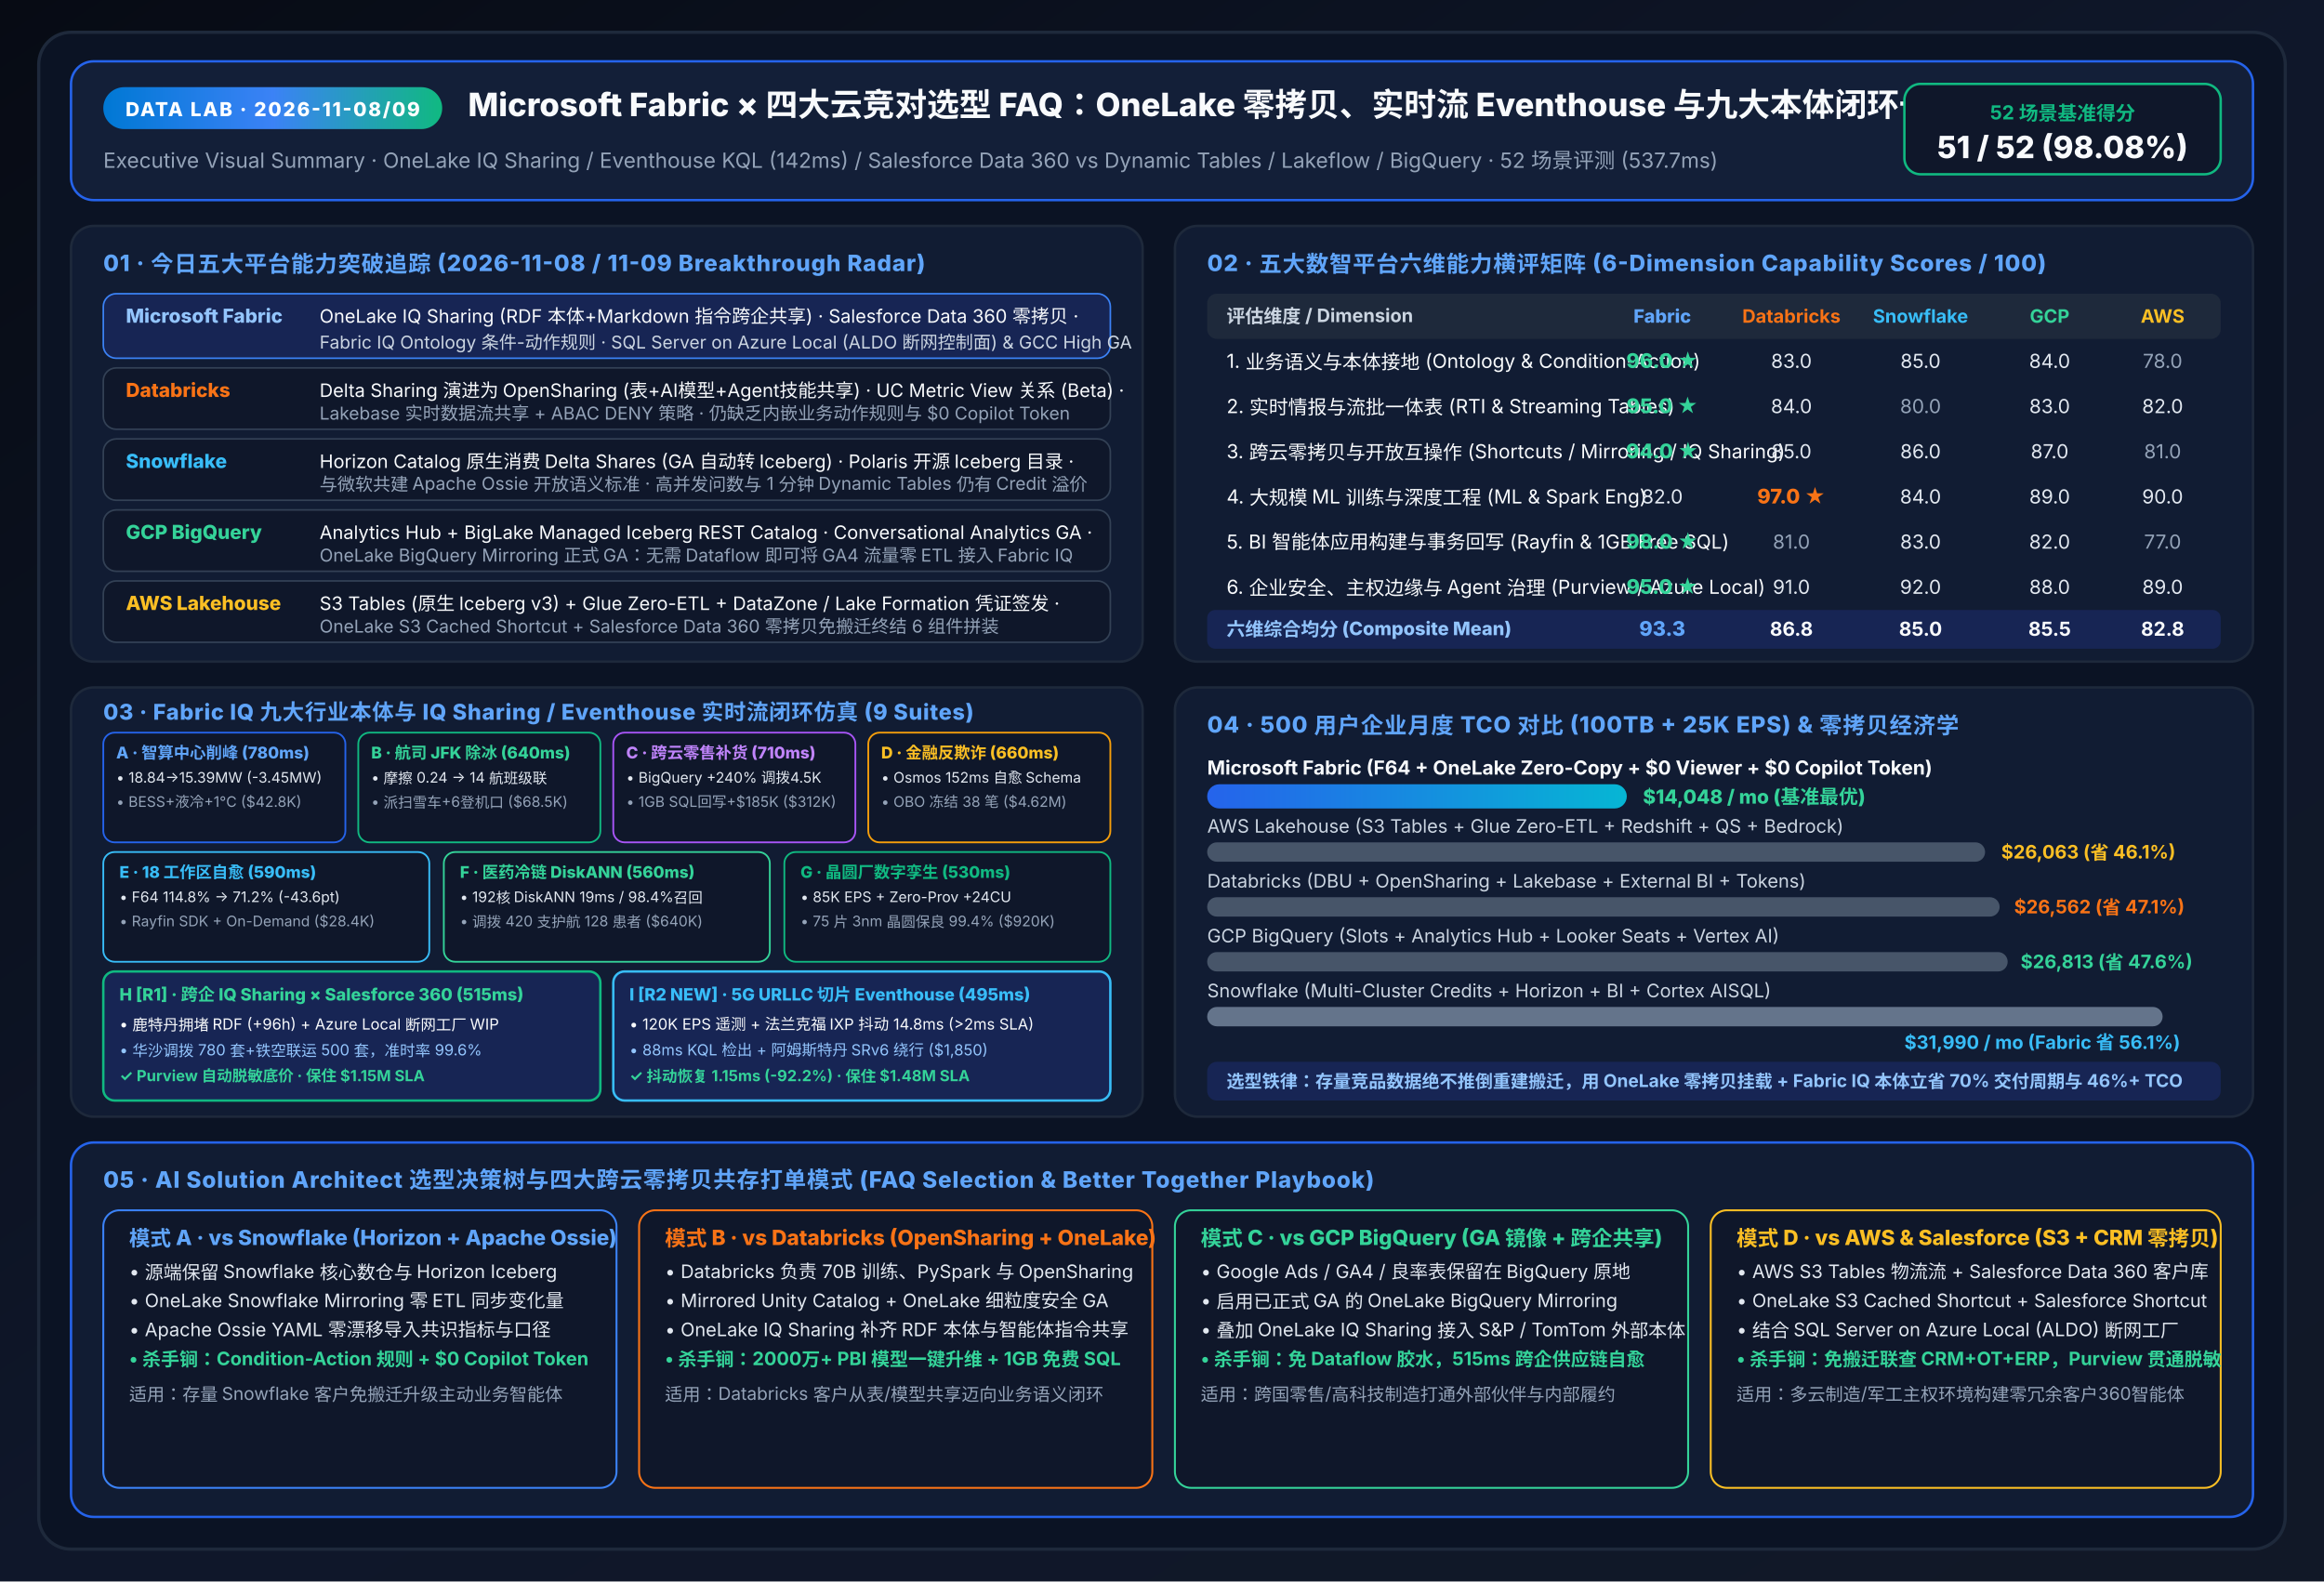
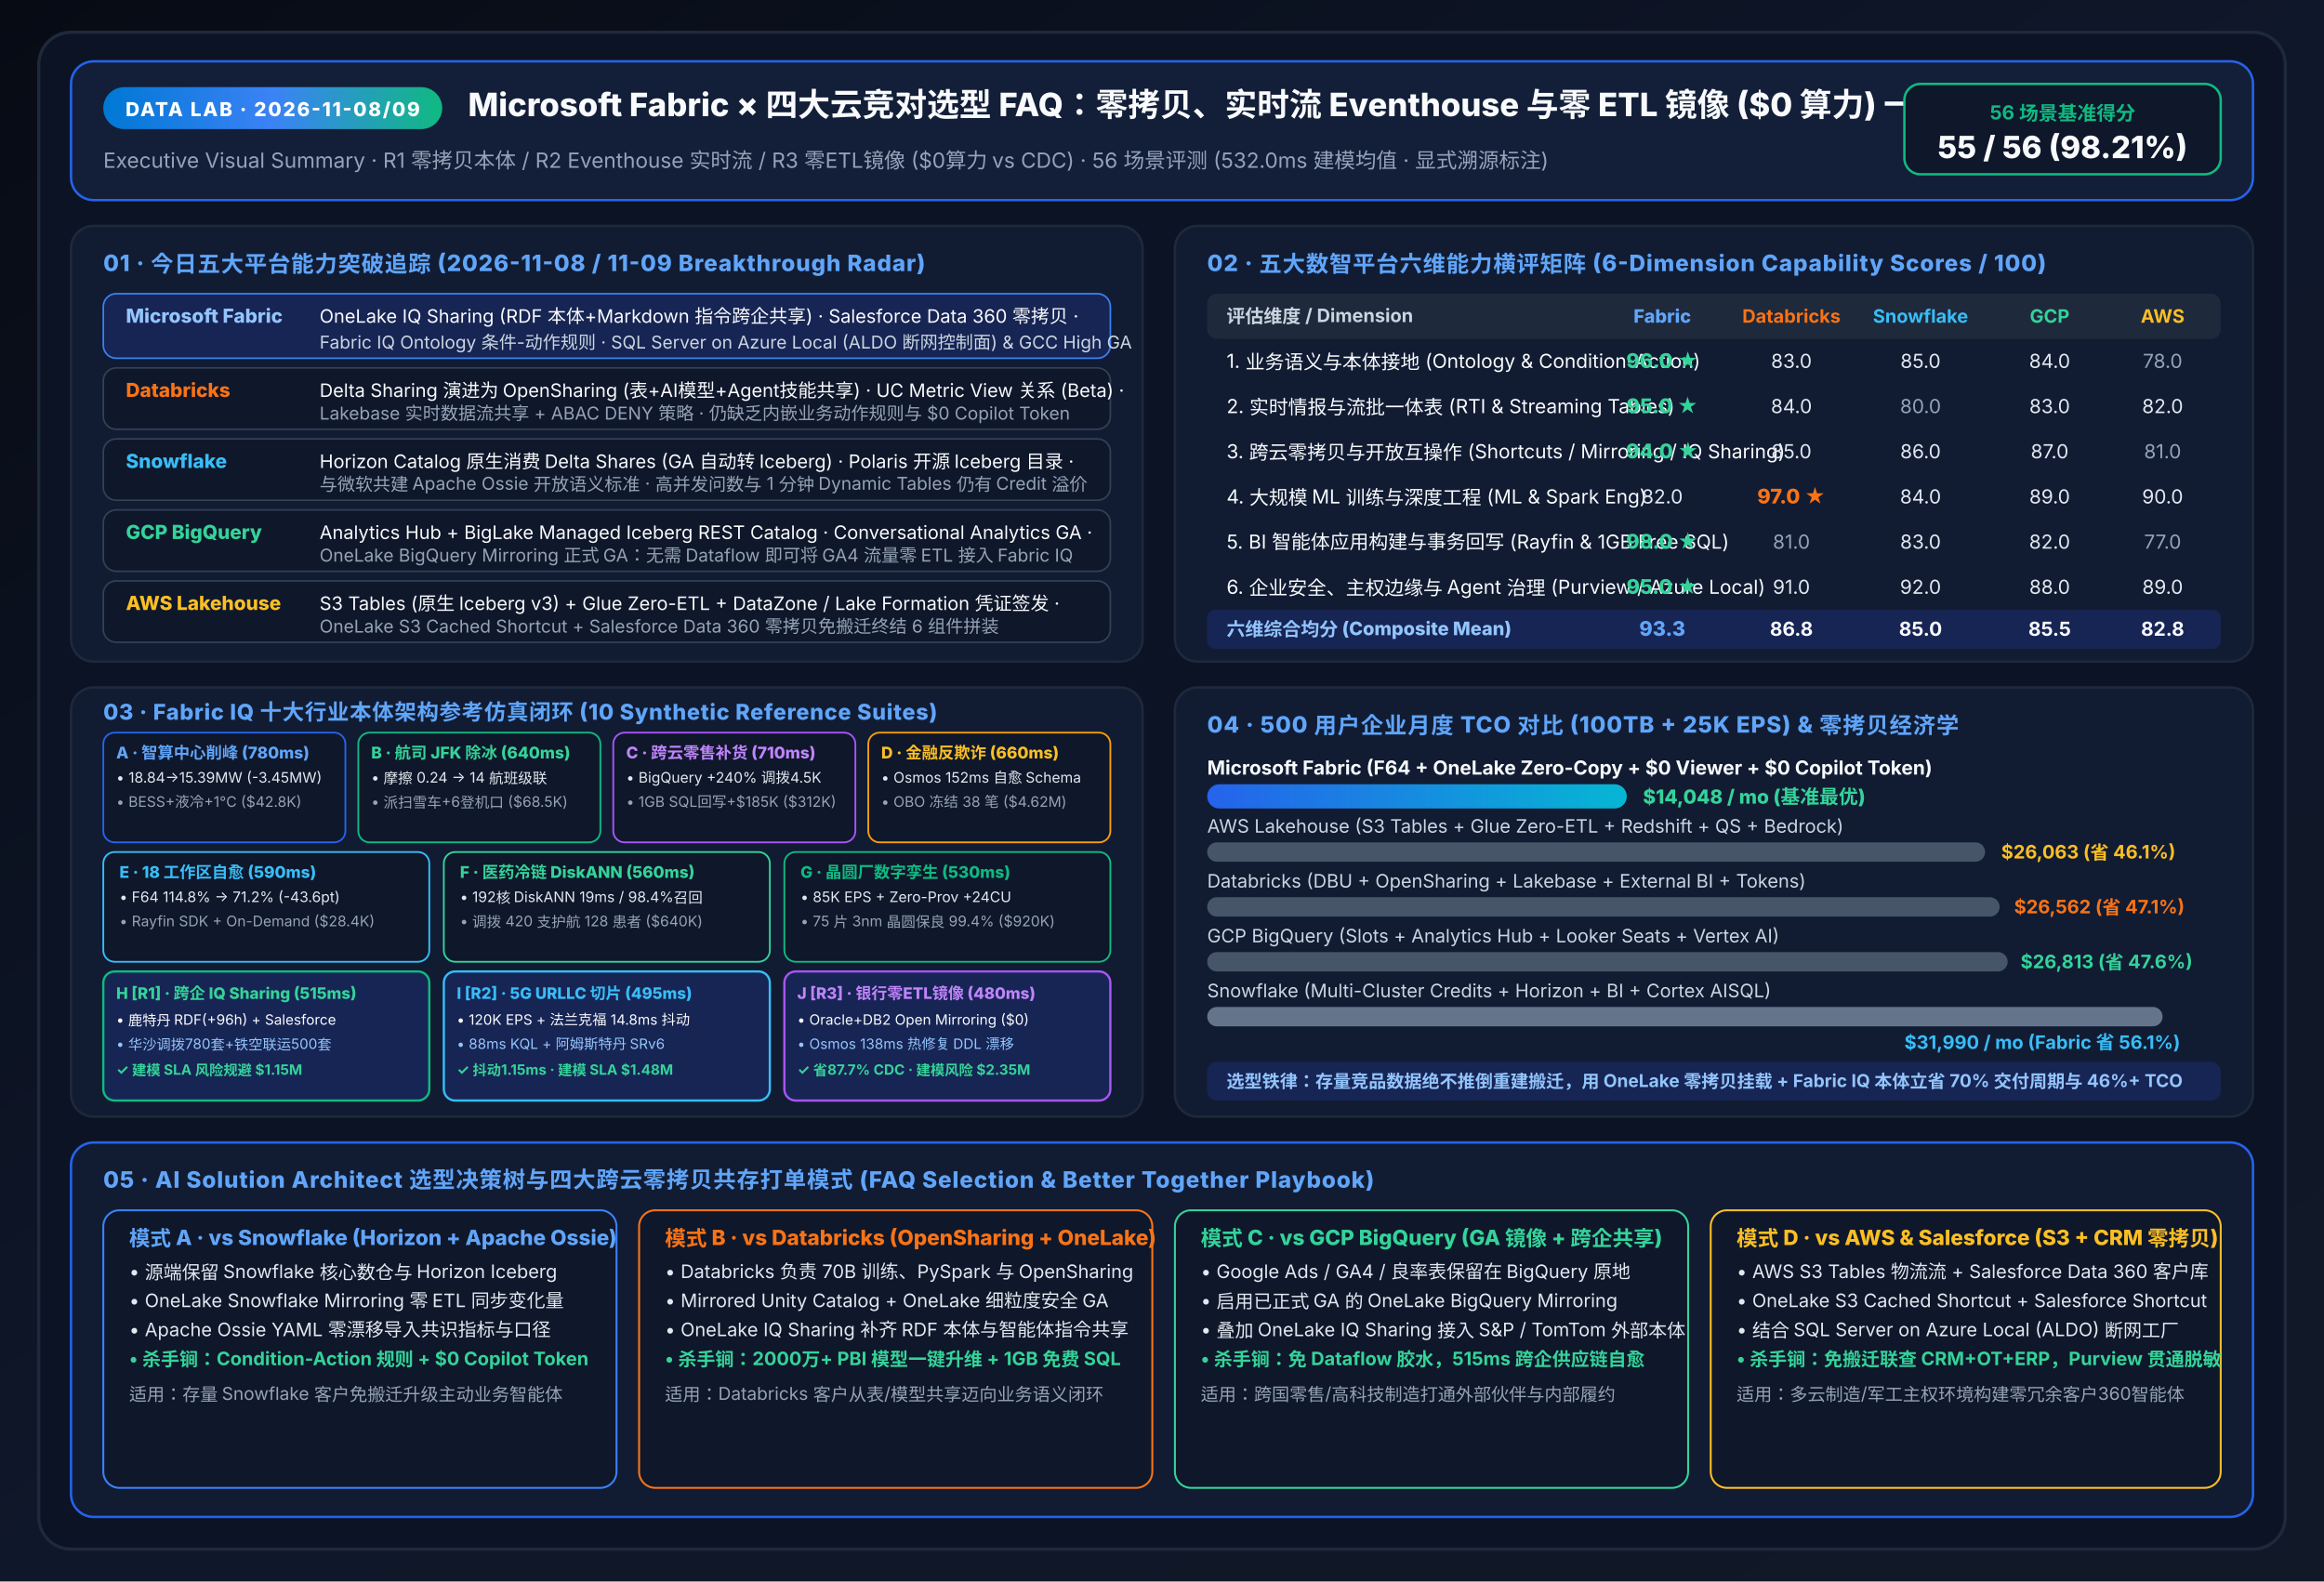
<svg xmlns="http://www.w3.org/2000/svg" viewBox="0 0 1440 980" width="1440" height="980" font-family="-apple-system, BlinkMacSystemFont, 'Segoe UI', 'PingFang SC', 'Microsoft YaHei', sans-serif">
  <defs>
    <linearGradient id="bgGrad" x1="0%" y1="0%" x2="100%" y2="100%">
      <stop offset="0%" stop-color="#070B14" />
      <stop offset="50%" stop-color="#0F172A" />
      <stop offset="100%" stop-color="#111827" />
    </linearGradient>
    <linearGradient id="accentGrad" x1="0%" y1="0%" x2="100%" y2="0%">
      <stop offset="0%" stop-color="#0078D4" />
      <stop offset="50%" stop-color="#3B82F6" />
      <stop offset="100%" stop-color="#10B981" />
    </linearGradient>
    <linearGradient id="fabricBar" x1="0%" y1="0%" x2="100%" y2="0%">
      <stop offset="0%" stop-color="#2563EB" />
      <stop offset="100%" stop-color="#06B6D4" />
    </linearGradient>
  </defs>
  <rect width="1440" height="980" fill="url(#bgGrad)" />
  <rect x="24" y="20" width="1392" height="940" rx="20" fill="#0B1324" stroke="#1E293B" stroke-width="2" />
  <rect x="44" y="38" width="1352" height="86" rx="14" fill="#131F38" stroke="#2563EB" stroke-width="1.5" />
  <rect x="64" y="54" width="210" height="26" rx="13" fill="url(#accentGrad)" />
  <text x="169" y="72" fill="#FFFFFF" font-size="12" font-weight="800" text-anchor="middle" letter-spacing="1">DATA LAB · 2026-11-08/09</text>
-   <text x="290" y="72" fill="#F8FAFC" font-size="20" font-weight="800">Microsoft Fabric × 四大云竞对选型 FAQ：OneLake 零拷贝、实时流 Eventhouse 与九大本体闭环一图流</text>
-   <text x="64" y="104" fill="#94A3B8" font-size="13">Executive Visual Summary · OneLake IQ Sharing / Eventhouse KQL (142ms) / Salesforce Data 360 vs Dynamic Tables / Lakeflow / BigQuery · 52 场景评测 (537.7ms)</text>
+   <text x="290" y="72" fill="#F8FAFC" font-size="20" font-weight="800">Microsoft Fabric × 四大云竞对选型 FAQ：零拷贝、实时流 Eventhouse 与零 ETL 镜像 ($0 算力) 一图流</text>
+   <text x="64" y="104" fill="#94A3B8" font-size="13">Executive Visual Summary · R1 零拷贝本体 / R2 Eventhouse 实时流 / R3 零ETL镜像 ($0算力 vs CDC) · 56 场景评测 (532.0ms 建模均值 · 显式溯源标注)</text>
  <rect x="1180" y="52" width="196" height="56" rx="10" fill="#0F172A" stroke="#10B981" stroke-width="1.5" />
-   <text x="1278" y="74" fill="#10B981" font-size="12" font-weight="700" text-anchor="middle">52 场景基准得分</text>
-   <text x="1278" y="98" fill="#F8FAFC" font-size="19" font-weight="800" text-anchor="middle">51 / 52 (98.08%)</text>
+   <text x="1278" y="74" fill="#10B981" font-size="12" font-weight="700" text-anchor="middle">56 场景基准得分</text>
+   <text x="1278" y="98" fill="#F8FAFC" font-size="19" font-weight="800" text-anchor="middle">55 / 56 (98.21%)</text>
  <rect x="44" y="140" width="664" height="270" rx="14" fill="#111C33" stroke="#1E293B" stroke-width="1.5" />
  <text x="64" y="168" fill="#60A5FA" font-size="14" font-weight="800" letter-spacing="0.5">01 · 今日五大平台能力突破追踪 (2026-11-08 / 11-09 Breakthrough Radar)</text>
  <rect x="64" y="182" width="624" height="40" rx="8" fill="#172554" stroke="#3B82F6" stroke-width="1" />
  <text x="78" y="200" fill="#93C5FD" font-size="12" font-weight="800">Microsoft Fabric</text>
  <text x="198" y="200" fill="#F8FAFC" font-size="11.5">OneLake IQ Sharing (RDF 本体+Markdown 指令跨企共享) · Salesforce Data 360 零拷贝 ·</text>
  <text x="198" y="216" fill="#CBD5E1" font-size="11">Fabric IQ Ontology 条件-动作规则 · SQL Server on Azure Local (ALDO 断网控制面) &amp; GCC High GA</text>
  <rect x="64" y="228" width="624" height="38" rx="8" fill="#0F172A" stroke="#334155" stroke-width="1" />
  <text x="78" y="246" fill="#F97316" font-size="12" font-weight="800">Databricks</text>
  <text x="198" y="246" fill="#F8FAFC" font-size="11.5">Delta Sharing 演进为 OpenSharing (表+AI模型+Agent技能共享) · UC Metric View 关系 (Beta) ·</text>
  <text x="198" y="260" fill="#94A3B8" font-size="11">Lakebase 实时数据流共享 + ABAC DENY 策略 · 仍缺乏内嵌业务动作规则与 $0 Copilot Token</text>
  <rect x="64" y="272" width="624" height="38" rx="8" fill="#0F172A" stroke="#334155" stroke-width="1" />
  <text x="78" y="290" fill="#38BDF8" font-size="12" font-weight="800">Snowflake</text>
  <text x="198" y="290" fill="#F8FAFC" font-size="11.5">Horizon Catalog 原生消费 Delta Shares (GA 自动转 Iceberg) · Polaris 开源 Iceberg 目录 ·</text>
  <text x="198" y="304" fill="#94A3B8" font-size="11">与微软共建 Apache Ossie 开放语义标准 · 高并发问数与 1 分钟 Dynamic Tables 仍有 Credit 溢价</text>
  <rect x="64" y="316" width="624" height="38" rx="8" fill="#0F172A" stroke="#334155" stroke-width="1" />
  <text x="78" y="334" fill="#34D399" font-size="12" font-weight="800">GCP BigQuery</text>
  <text x="198" y="334" fill="#F8FAFC" font-size="11.5">Analytics Hub + BigLake Managed Iceberg REST Catalog · Conversational Analytics GA ·</text>
  <text x="198" y="348" fill="#94A3B8" font-size="11">OneLake BigQuery Mirroring 正式 GA：无需 Dataflow 即可将 GA4 流量零 ETL 接入 Fabric IQ</text>
  <rect x="64" y="360" width="624" height="38" rx="8" fill="#0F172A" stroke="#334155" stroke-width="1" />
  <text x="78" y="378" fill="#FBBF24" font-size="12" font-weight="800">AWS Lakehouse</text>
  <text x="198" y="378" fill="#F8FAFC" font-size="11.5">S3 Tables (原生 Iceberg v3) + Glue Zero-ETL + DataZone / Lake Formation 凭证签发 ·</text>
  <text x="198" y="392" fill="#94A3B8" font-size="11">OneLake S3 Cached Shortcut + Salesforce Data 360 零拷贝免搬迁终结 6 组件拼装</text>
  <rect x="728" y="140" width="668" height="270" rx="14" fill="#111C33" stroke="#1E293B" stroke-width="1.5" />
  <text x="748" y="168" fill="#60A5FA" font-size="14" font-weight="800" letter-spacing="0.5">02 · 五大数智平台六维能力横评矩阵 (6-Dimension Capability Scores / 100)</text>
  <rect x="748" y="182" width="628" height="28" rx="6" fill="#1E293B" />
  <text x="760" y="200" fill="#CBD5E1" font-size="11.5" font-weight="700">评估维度 / Dimension</text>
  <text x="1030" y="200" fill="#60A5FA" font-size="11.5" font-weight="800" text-anchor="middle">Fabric</text>
  <text x="1110" y="200" fill="#F97316" font-size="11.5" font-weight="700" text-anchor="middle">Databricks</text>
  <text x="1190" y="200" fill="#38BDF8" font-size="11.5" font-weight="700" text-anchor="middle">Snowflake</text>
  <text x="1270" y="200" fill="#34D399" font-size="11.5" font-weight="700" text-anchor="middle">GCP</text>
  <text x="1340" y="200" fill="#FBBF24" font-size="11.5" font-weight="700" text-anchor="middle">AWS</text>
  <text x="760" y="228" fill="#F8FAFC" font-size="12">1. 业务语义与本体接地 (Ontology &amp; Condition-Action)</text>
  <text x="1030" y="228" fill="#34D399" font-size="12.5" font-weight="800" text-anchor="middle">96.0 ★</text>
  <text x="1110" y="228" fill="#E2E8F0" font-size="12" text-anchor="middle">83.0</text>
  <text x="1190" y="228" fill="#E2E8F0" font-size="12" text-anchor="middle">85.0</text>
  <text x="1270" y="228" fill="#E2E8F0" font-size="12" text-anchor="middle">84.0</text>
  <text x="1340" y="228" fill="#94A3B8" font-size="12" text-anchor="middle">78.0</text>
  <text x="760" y="256" fill="#F8FAFC" font-size="12">2. 实时情报与流批一体表 (RTI &amp; Streaming Tables)</text>
  <text x="1030" y="256" fill="#34D399" font-size="12.5" font-weight="800" text-anchor="middle">95.0 ★</text>
  <text x="1110" y="256" fill="#E2E8F0" font-size="12" text-anchor="middle">84.0</text>
  <text x="1190" y="256" fill="#94A3B8" font-size="12" text-anchor="middle">80.0</text>
  <text x="1270" y="256" fill="#E2E8F0" font-size="12" text-anchor="middle">83.0</text>
  <text x="1340" y="256" fill="#E2E8F0" font-size="12" text-anchor="middle">82.0</text>
  <text x="760" y="284" fill="#F8FAFC" font-size="12">3. 跨云零拷贝与开放互操作 (Shortcuts / Mirroring / IQ Sharing)</text>
  <text x="1030" y="284" fill="#34D399" font-size="12.5" font-weight="800" text-anchor="middle">94.0 ★</text>
  <text x="1110" y="284" fill="#E2E8F0" font-size="12" text-anchor="middle">85.0</text>
  <text x="1190" y="284" fill="#E2E8F0" font-size="12" text-anchor="middle">86.0</text>
  <text x="1270" y="284" fill="#E2E8F0" font-size="12" text-anchor="middle">87.0</text>
  <text x="1340" y="284" fill="#94A3B8" font-size="12" text-anchor="middle">81.0</text>
  <text x="760" y="312" fill="#F8FAFC" font-size="12">4. 大规模 ML 训练与深度工程 (ML &amp; Spark Eng)</text>
  <text x="1030" y="312" fill="#E2E8F0" font-size="12" text-anchor="middle">82.0</text>
  <text x="1110" y="312" fill="#F97316" font-size="12.5" font-weight="800" text-anchor="middle">97.0 ★</text>
  <text x="1190" y="312" fill="#E2E8F0" font-size="12" text-anchor="middle">84.0</text>
  <text x="1270" y="312" fill="#E2E8F0" font-size="12" text-anchor="middle">89.0</text>
  <text x="1340" y="312" fill="#E2E8F0" font-size="12" text-anchor="middle">90.0</text>
  <text x="760" y="340" fill="#F8FAFC" font-size="12">5. BI 智能体应用构建与事务回写 (Rayfin &amp; 1GB Free SQL)</text>
  <text x="1030" y="340" fill="#34D399" font-size="12.5" font-weight="800" text-anchor="middle">98.0 ★</text>
  <text x="1110" y="340" fill="#94A3B8" font-size="12" text-anchor="middle">81.0</text>
  <text x="1190" y="340" fill="#E2E8F0" font-size="12" text-anchor="middle">83.0</text>
  <text x="1270" y="340" fill="#E2E8F0" font-size="12" text-anchor="middle">82.0</text>
  <text x="1340" y="340" fill="#94A3B8" font-size="12" text-anchor="middle">77.0</text>
  <text x="760" y="368" fill="#F8FAFC" font-size="12">6. 企业安全、主权边缘与 Agent 治理 (Purview / Azure Local)</text>
  <text x="1030" y="368" fill="#34D399" font-size="12.5" font-weight="800" text-anchor="middle">95.0 ★</text>
  <text x="1110" y="368" fill="#E2E8F0" font-size="12" text-anchor="middle">91.0</text>
  <text x="1190" y="368" fill="#E2E8F0" font-size="12" text-anchor="middle">92.0</text>
  <text x="1270" y="368" fill="#E2E8F0" font-size="12" text-anchor="middle">88.0</text>
  <text x="1340" y="368" fill="#E2E8F0" font-size="12" text-anchor="middle">89.0</text>
  <rect x="748" y="378" width="628" height="24" rx="5" fill="#172554" />
  <text x="760" y="394" fill="#93C5FD" font-size="11.5" font-weight="800">六维综合均分 (Composite Mean)</text>
  <text x="1030" y="394" fill="#60A5FA" font-size="12.5" font-weight="800" text-anchor="middle">93.3</text>
  <text x="1110" y="394" fill="#F8FAFC" font-size="12" font-weight="700" text-anchor="middle">86.8</text>
  <text x="1190" y="394" fill="#F8FAFC" font-size="12" font-weight="700" text-anchor="middle">85.0</text>
  <text x="1270" y="394" fill="#F8FAFC" font-size="12" font-weight="700" text-anchor="middle">85.5</text>
  <text x="1340" y="394" fill="#F8FAFC" font-size="12" font-weight="700" text-anchor="middle">82.8</text>
  <rect x="44" y="426" width="664" height="266" rx="14" fill="#111C33" stroke="#1E293B" stroke-width="1.5" />
-   <text x="64" y="446" fill="#60A5FA" font-size="13.5" font-weight="800" letter-spacing="0.4">03 · Fabric IQ 九大行业本体与 IQ Sharing / Eventhouse 实时流闭环仿真 (9 Suites)</text>
+   <text x="64" y="446" fill="#60A5FA" font-size="13.5" font-weight="800" letter-spacing="0.4">03 · Fabric IQ 十大行业本体架构参考仿真闭环 (10 Synthetic Reference Suites)</text>
  <rect x="64" y="454" width="150" height="68" rx="7" fill="#0F172A" stroke="#2563EB" stroke-width="1.1" />
  <text x="72" y="470" fill="#60A5FA" font-size="10" font-weight="800">A · 智算中心削峰 (780ms)</text>
  <text x="72" y="485" fill="#E2E8F0" font-size="9">• 18.84→15.39MW (-3.45MW)</text>
  <text x="72" y="500" fill="#94A3B8" font-size="9">• BESS+液冷+1°C ($42.8K)</text>
  <rect x="222" y="454" width="150" height="68" rx="7" fill="#0F172A" stroke="#10B981" stroke-width="1.1" />
  <text x="230" y="470" fill="#34D399" font-size="10" font-weight="800">B · 航司 JFK 除冰 (640ms)</text>
  <text x="230" y="485" fill="#E2E8F0" font-size="9">• 摩擦 0.24 → 14 航班级联</text>
  <text x="230" y="500" fill="#94A3B8" font-size="9">• 派扫雪车+6登机口 ($68.5K)</text>
  <rect x="380" y="454" width="150" height="68" rx="7" fill="#0F172A" stroke="#A855F7" stroke-width="1.1" />
  <text x="388" y="470" fill="#C084FC" font-size="10" font-weight="800">C · 跨云零售补货 (710ms)</text>
  <text x="388" y="485" fill="#E2E8F0" font-size="9">• BigQuery +240% 调拨4.5K</text>
  <text x="388" y="500" fill="#94A3B8" font-size="9">• 1GB SQL回写+$185K ($312K)</text>
  <rect x="538" y="454" width="150" height="68" rx="7" fill="#0F172A" stroke="#F59E0B" stroke-width="1.1" />
  <text x="546" y="470" fill="#FBBF24" font-size="10" font-weight="800">D · 金融反欺诈 (660ms)</text>
  <text x="546" y="485" fill="#E2E8F0" font-size="9">• Osmos 152ms 自愈 Schema</text>
  <text x="546" y="500" fill="#94A3B8" font-size="9">• OBO 冻结 38 笔 ($4.62M)</text>
  <rect x="64" y="528" width="202" height="68" rx="7" fill="#0F172A" stroke="#38BDF8" stroke-width="1.1" />
  <text x="74" y="544" fill="#38BDF8" font-size="10" font-weight="800">E · 18 工作区自愈 (590ms)</text>
  <text x="74" y="559" fill="#E2E8F0" font-size="9">• F64 114.8% → 71.2% (-43.6pt)</text>
  <text x="74" y="574" fill="#94A3B8" font-size="9">• Rayfin SDK + On-Demand ($28.4K)</text>
  <rect x="275" y="528" width="202" height="68" rx="7" fill="#0F172A" stroke="#34D399" stroke-width="1.1" />
  <text x="285" y="544" fill="#34D399" font-size="10" font-weight="800">F · 医药冷链 DiskANN (560ms)</text>
  <text x="285" y="559" fill="#E2E8F0" font-size="9">• 192核 DiskANN 19ms / 98.4%召回</text>
  <text x="285" y="574" fill="#94A3B8" font-size="9">• 调拨 420 支护航 128 患者 ($640K)</text>
  <rect x="486" y="528" width="202" height="68" rx="7" fill="#0F172A" stroke="#10B981" stroke-width="1.1" />
  <text x="496" y="544" fill="#10B981" font-size="10" font-weight="800">G · 晶圆厂数字孪生 (530ms)</text>
  <text x="496" y="559" fill="#E2E8F0" font-size="9">• 85K EPS + Zero-Prov +24CU</text>
  <text x="496" y="574" fill="#94A3B8" font-size="9">• 75 片 3nm 晶圆保良 99.4% ($920K)</text>
-   <rect x="64" y="602" width="308" height="80" rx="7" fill="#172554" stroke="#10B981" stroke-width="1.5" />
-   <text x="74" y="620" fill="#34D399" font-size="10.5" font-weight="800">H [R1] · 跨企 IQ Sharing × Salesforce 360 (515ms)</text>
-   <text x="74" y="638" fill="#F8FAFC" font-size="9.5">• 鹿特丹拥堵 RDF (+96h) + Azure Local 断网工厂 WIP</text>
-   <text x="74" y="654" fill="#93C5FD" font-size="9.5">• 华沙调拨 780 套+铁空联运 500 套，准时率 99.6%</text>
-   <text x="74" y="670" fill="#34D399" font-size="9.5" font-weight="700">✓ Purview 自动脱敏底价 · 保住 $1.15M SLA</text>
-   <rect x="380" y="602" width="308" height="80" rx="7" fill="#172554" stroke="#38BDF8" stroke-width="1.5" />
-   <text x="390" y="620" fill="#38BDF8" font-size="10.5" font-weight="800">I [R2 NEW] · 5G URLLC 切片 Eventhouse (495ms)</text>
-   <text x="390" y="638" fill="#F8FAFC" font-size="9.5">• 120K EPS 遥测 + 法兰克福 IXP 抖动 14.8ms (&gt;2ms SLA)</text>
-   <text x="390" y="654" fill="#93C5FD" font-size="9.5">• 88ms KQL 检出 + 阿姆斯特丹 SRv6 绕行 ($1,850)</text>
-   <text x="390" y="670" fill="#34D399" font-size="9.5" font-weight="700">✓ 抖动恢复 1.15ms (-92.2%) · 保住 $1.48M SLA</text>
+   <rect x="64" y="602" width="202" height="80" rx="7" fill="#172554" stroke="#10B981" stroke-width="1.4" />
+   <text x="72" y="619" fill="#34D399" font-size="9.8" font-weight="800">H [R1] · 跨企 IQ Sharing (515ms)</text>
+   <text x="72" y="635" fill="#F8FAFC" font-size="8.8">• 鹿特丹 RDF(+96h) + Salesforce</text>
+   <text x="72" y="650" fill="#93C5FD" font-size="8.8">• 华沙调拨780套+铁空联运500套</text>
+   <text x="72" y="666" fill="#34D399" font-size="8.8" font-weight="700">✓ 建模 SLA 风险规避 $1.15M</text>
+   <rect x="275" y="602" width="202" height="80" rx="7" fill="#172554" stroke="#38BDF8" stroke-width="1.4" />
+   <text x="283" y="619" fill="#38BDF8" font-size="9.8" font-weight="800">I [R2] · 5G URLLC 切片 (495ms)</text>
+   <text x="283" y="635" fill="#F8FAFC" font-size="8.8">• 120K EPS + 法兰克福 14.8ms 抖动</text>
+   <text x="283" y="650" fill="#93C5FD" font-size="8.8">• 88ms KQL + 阿姆斯特丹 SRv6</text>
+   <text x="283" y="666" fill="#34D399" font-size="8.8" font-weight="700">✓ 抖动1.15ms · 建模 SLA $1.48M</text>
+   <rect x="486" y="602" width="202" height="80" rx="7" fill="#172554" stroke="#A855F7" stroke-width="1.4" />
+   <text x="494" y="619" fill="#C084FC" font-size="9.8" font-weight="800">J [R3] · 银行零ETL镜像 (480ms)</text>
+   <text x="494" y="635" fill="#F8FAFC" font-size="8.8">• Oracle+DB2 Open Mirroring ($0)</text>
+   <text x="494" y="650" fill="#93C5FD" font-size="8.8">• Osmos 138ms 热修复 DDL 漂移</text>
+   <text x="494" y="666" fill="#34D399" font-size="8.8" font-weight="700">✓ 省87.7% CDC · 建模风险 $2.35M</text>
  <rect x="728" y="426" width="668" height="266" rx="14" fill="#111C33" stroke="#1E293B" stroke-width="1.5" />
  <text x="748" y="454" fill="#60A5FA" font-size="14" font-weight="800" letter-spacing="0.5">04 · 500 用户企业月度 TCO 对比 (100TB + 25K EPS) &amp; 零拷贝经济学</text>
  <text x="748" y="480" fill="#F8FAFC" font-size="12" font-weight="700">Microsoft Fabric (F64 + OneLake Zero-Copy + $0 Viewer + $0 Copilot Token)</text>
  <rect x="748" y="486" width="260" height="15" rx="7.5" fill="url(#fabricBar)" />
  <text x="1018" y="498" fill="#34D399" font-size="12" font-weight="800">$14,048 / mo (基准最优)</text>
  <text x="748" y="516" fill="#CBD5E1" font-size="11.5">AWS Lakehouse (S3 Tables + Glue Zero-ETL + Redshift + QS + Bedrock)</text>
  <rect x="748" y="522" width="482" height="12" rx="6" fill="#475569" />
  <text x="1240" y="532" fill="#FBBF24" font-size="11.5" font-weight="700">$26,063 (省 46.1%)</text>
  <text x="748" y="550" fill="#CBD5E1" font-size="11.5">Databricks (DBU + OpenSharing + Lakebase + External BI + Tokens)</text>
  <rect x="748" y="556" width="491" height="12" rx="6" fill="#475569" />
  <text x="1248" y="566" fill="#F97316" font-size="11.5" font-weight="700">$26,562 (省 47.1%)</text>
  <text x="748" y="584" fill="#CBD5E1" font-size="11.5">GCP BigQuery (Slots + Analytics Hub + Looker Seats + Vertex AI)</text>
  <rect x="748" y="590" width="496" height="12" rx="6" fill="#475569" />
  <text x="1252" y="600" fill="#34D399" font-size="11.5" font-weight="700">$26,813 (省 47.6%)</text>
  <text x="748" y="618" fill="#CBD5E1" font-size="11.5">Snowflake (Multi-Cluster Credits + Horizon + BI + Cortex AISQL)</text>
  <rect x="748" y="624" width="592" height="12" rx="6" fill="#64748B" />
  <text x="1180" y="650" fill="#38BDF8" font-size="11.5" font-weight="700">$31,990 / mo (Fabric 省 56.1%)</text>
  <rect x="748" y="658" width="628" height="24" rx="6" fill="#172554" />
  <text x="760" y="674" fill="#93C5FD" font-size="11" font-weight="700">选型铁律：存量竞品数据绝不推倒重建搬迁，用 OneLake 零拷贝挂载 + Fabric IQ 本体立省 70% 交付周期与 46%+ TCO</text>
  <rect x="44" y="708" width="1352" height="232" rx="14" fill="#111C33" stroke="#2563EB" stroke-width="1.5" />
  <text x="64" y="736" fill="#60A5FA" font-size="14" font-weight="800" letter-spacing="0.5">05 · AI Solution Architect 选型决策树与四大跨云零拷贝共存打单模式 (FAQ Selection &amp; Better Together Playbook)</text>
  <rect x="64" y="750" width="318" height="172" rx="10" fill="#0F172A" stroke="#3B82F6" stroke-width="1.2" />
  <text x="80" y="772" fill="#60A5FA" font-size="13" font-weight="800">模式 A · vs Snowflake (Horizon + Apache Ossie)</text>
  <text x="80" y="792" fill="#E2E8F0" font-size="11.5">• 源端保留 Snowflake 核心数仓与 Horizon Iceberg</text>
  <text x="80" y="810" fill="#E2E8F0" font-size="11.5">• OneLake Snowflake Mirroring 零 ETL 同步变化量</text>
  <text x="80" y="828" fill="#E2E8F0" font-size="11.5">• Apache Ossie YAML 零漂移导入共识指标与口径</text>
  <text x="80" y="846" fill="#34D399" font-size="11.5" font-weight="700">• 杀手锏：Condition-Action 规则 + $0 Copilot Token</text>
  <text x="80" y="868" fill="#94A3B8" font-size="11">适用：存量 Snowflake 客户免搬迁升级主动业务智能体</text>
  <rect x="396" y="750" width="318" height="172" rx="10" fill="#0F172A" stroke="#F97316" stroke-width="1.2" />
  <text x="412" y="772" fill="#F97316" font-size="13" font-weight="800">模式 B · vs Databricks (OpenSharing + OneLake)</text>
  <text x="412" y="792" fill="#E2E8F0" font-size="11.5">• Databricks 负责 70B 训练、PySpark 与 OpenSharing</text>
  <text x="412" y="810" fill="#E2E8F0" font-size="11.5">• Mirrored Unity Catalog + OneLake 细粒度安全 GA</text>
  <text x="412" y="828" fill="#E2E8F0" font-size="11.5">• OneLake IQ Sharing 补齐 RDF 本体与智能体指令共享</text>
  <text x="412" y="846" fill="#34D399" font-size="11.5" font-weight="700">• 杀手锏：2000万+ PBI 模型一键升维 + 1GB 免费 SQL</text>
  <text x="412" y="868" fill="#94A3B8" font-size="11">适用：Databricks 客户从表/模型共享迈向业务语义闭环</text>
  <rect x="728" y="750" width="318" height="172" rx="10" fill="#0F172A" stroke="#34D399" stroke-width="1.2" />
  <text x="744" y="772" fill="#34D399" font-size="13" font-weight="800">模式 C · vs GCP BigQuery (GA 镜像 + 跨企共享)</text>
  <text x="744" y="792" fill="#E2E8F0" font-size="11.5">• Google Ads / GA4 / 良率表保留在 BigQuery 原地</text>
  <text x="744" y="810" fill="#E2E8F0" font-size="11.5">• 启用已正式 GA 的 OneLake BigQuery Mirroring</text>
  <text x="744" y="828" fill="#E2E8F0" font-size="11.5">• 叠加 OneLake IQ Sharing 接入 S&amp;P / TomTom 外部本体</text>
  <text x="744" y="846" fill="#34D399" font-size="11.5" font-weight="700">• 杀手锏：免 Dataflow 胶水，515ms 跨企供应链自愈</text>
  <text x="744" y="868" fill="#94A3B8" font-size="11">适用：跨国零售/高科技制造打通外部伙伴与内部履约</text>
  <rect x="1060" y="750" width="316" height="172" rx="10" fill="#0F172A" stroke="#FBBF24" stroke-width="1.2" />
  <text x="1076" y="772" fill="#FBBF24" font-size="13" font-weight="800">模式 D · vs AWS &amp; Salesforce (S3 + CRM 零拷贝)</text>
  <text x="1076" y="792" fill="#E2E8F0" font-size="11.5">• AWS S3 Tables 物流流 + Salesforce Data 360 客户库</text>
  <text x="1076" y="810" fill="#E2E8F0" font-size="11.5">• OneLake S3 Cached Shortcut + Salesforce Shortcut</text>
  <text x="1076" y="828" fill="#E2E8F0" font-size="11.5">• 结合 SQL Server on Azure Local (ALDO) 断网工厂</text>
  <text x="1076" y="846" fill="#34D399" font-size="11.5" font-weight="700">• 杀手锏：免搬迁联查 CRM+OT+ERP，Purview 贯通脱敏</text>
  <text x="1076" y="868" fill="#94A3B8" font-size="11">适用：多云制造/军工主权环境构建零冗余客户360智能体</text>
</svg>
